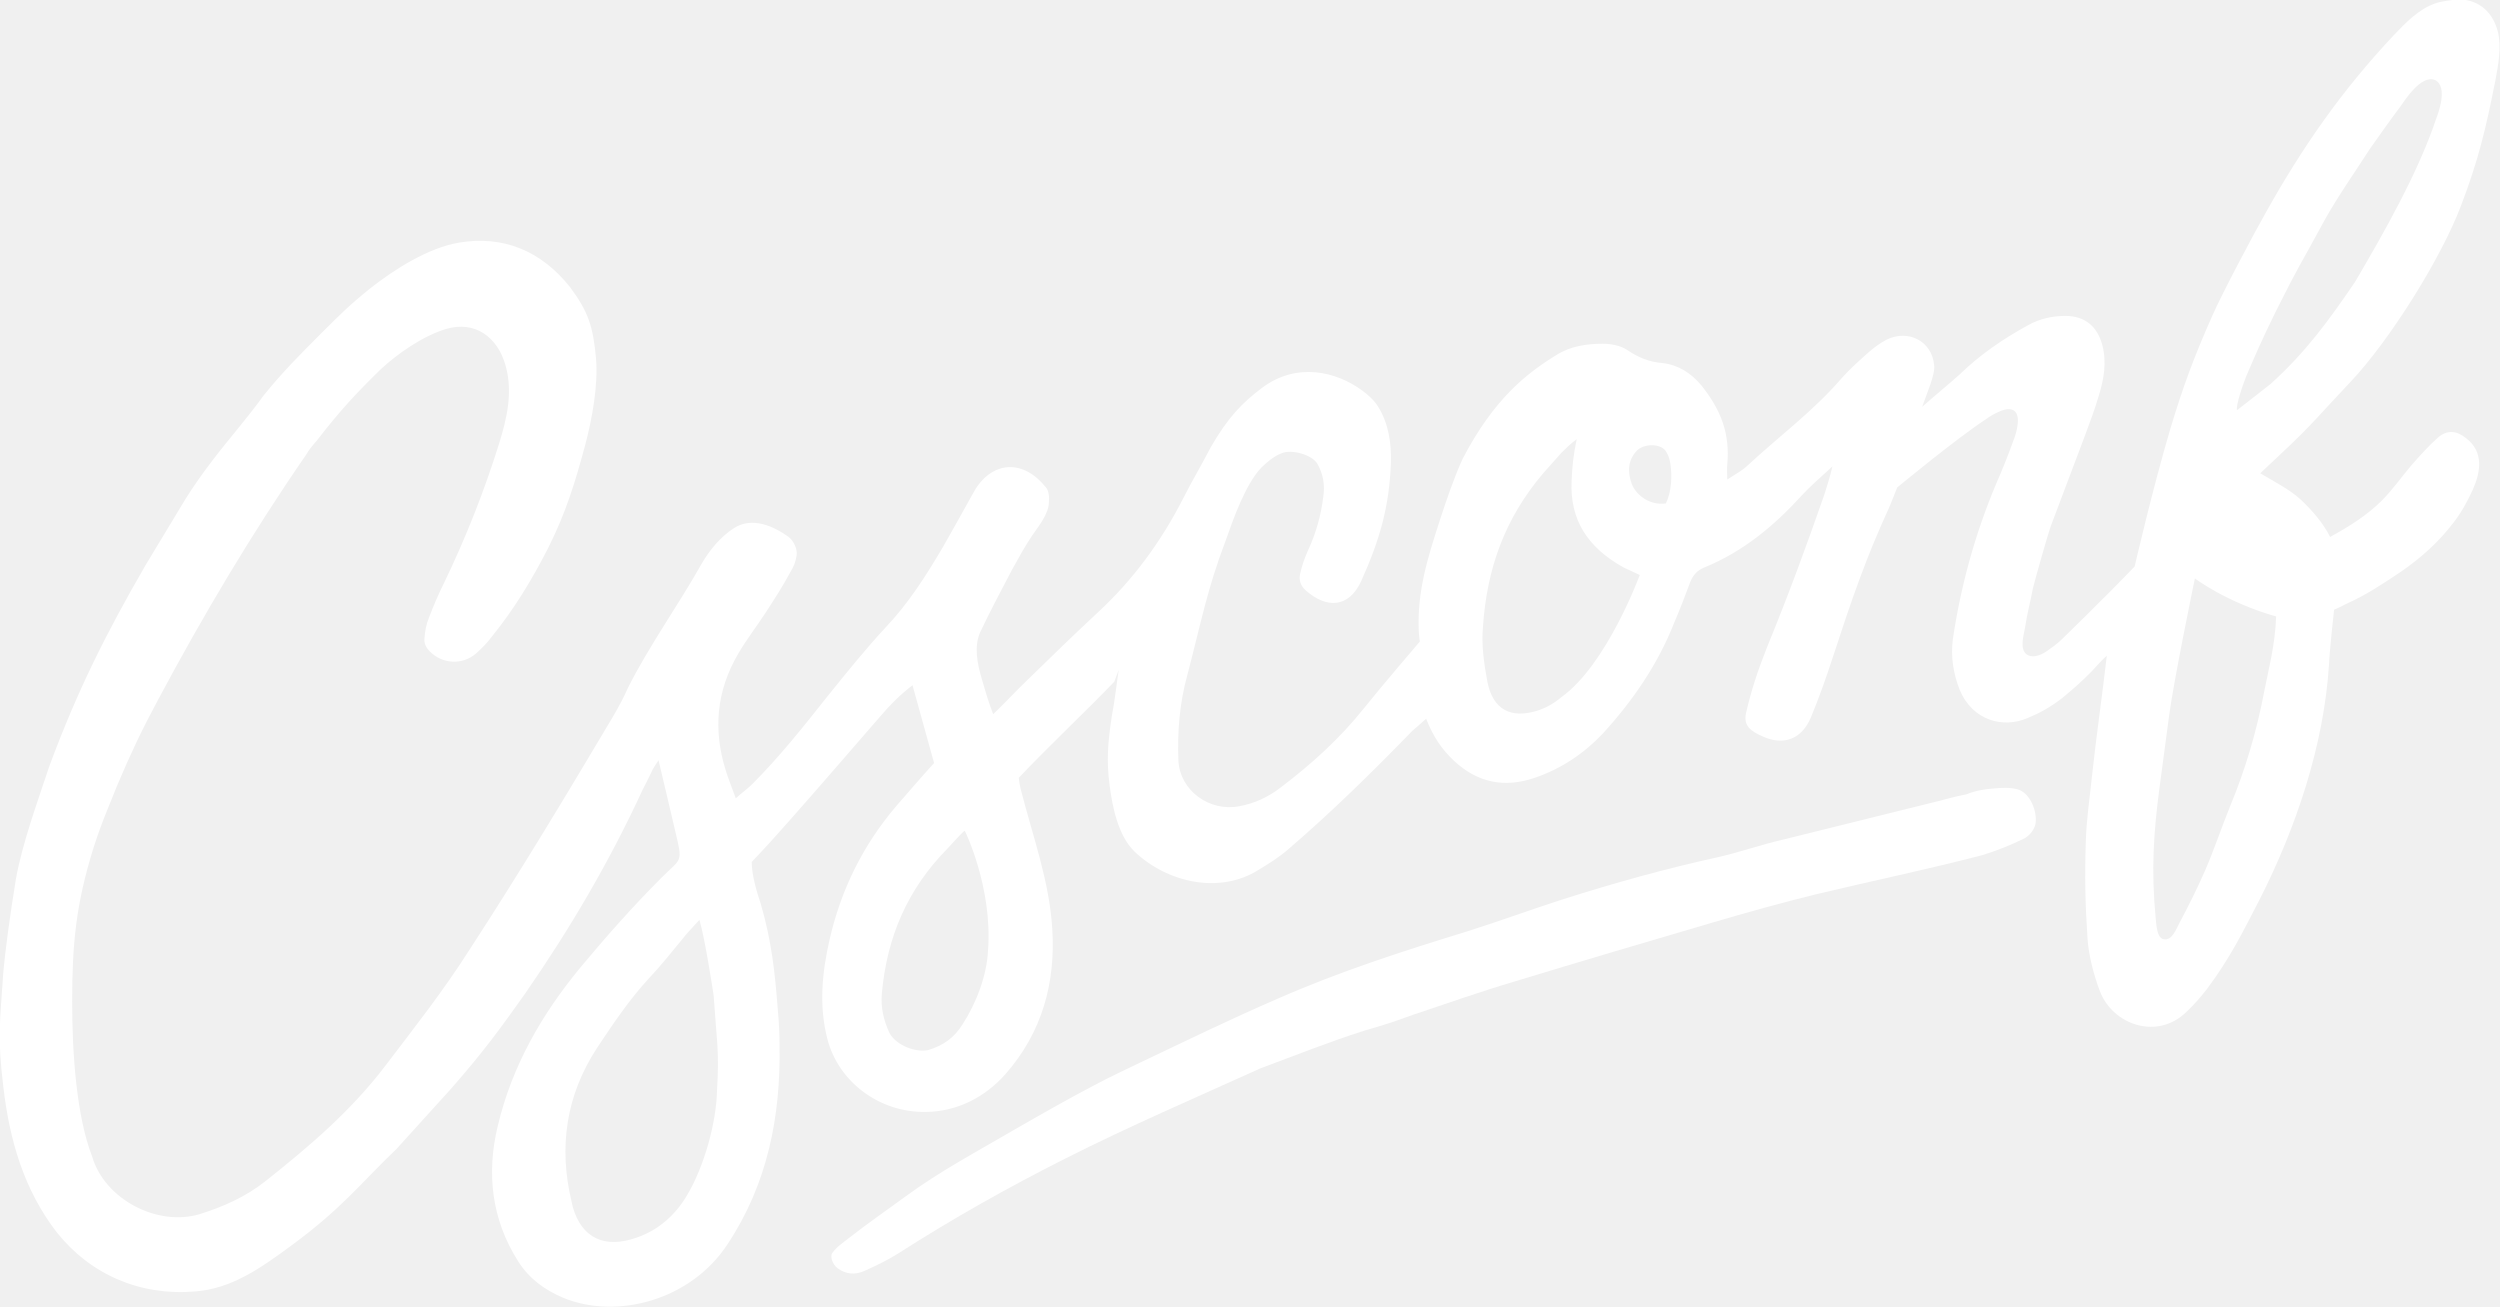
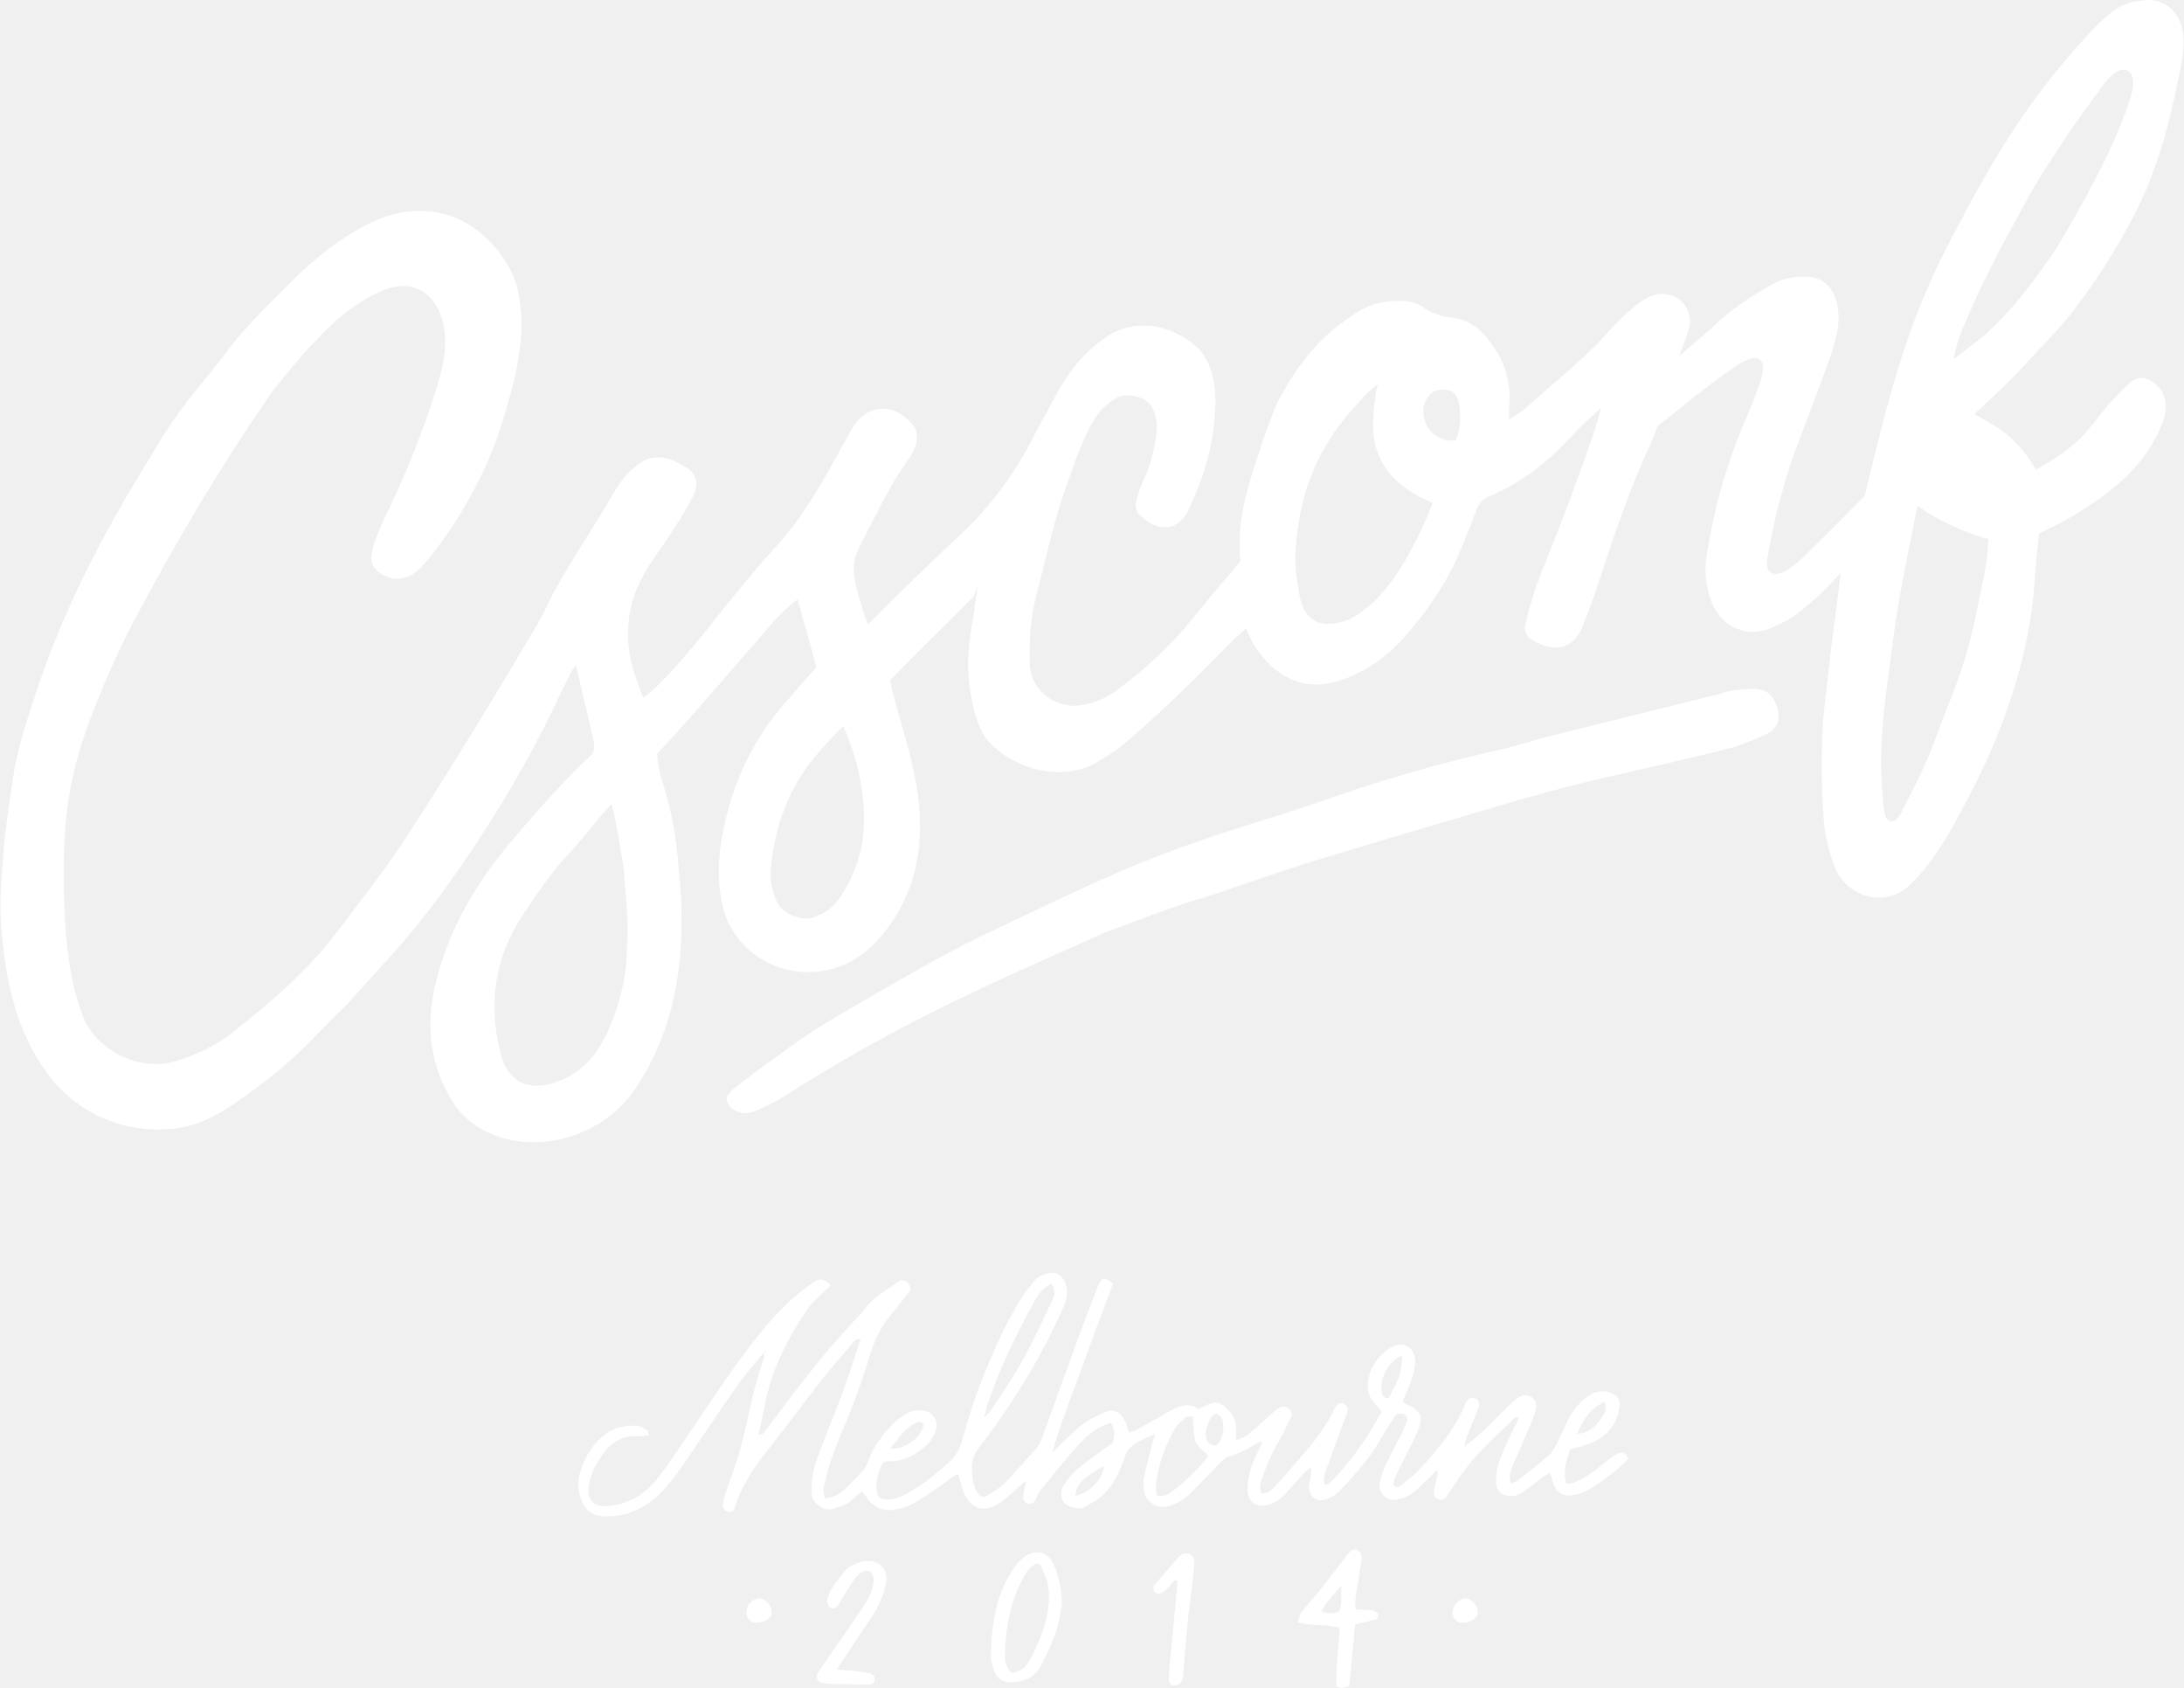
- <svg xmlns="http://www.w3.org/2000/svg" viewBox="-220 965 440 230" enable-background="new -220 965 440 230">
-   <path fill="#fff" d="M-23.9 1085c-5.2 5.4-11.6 11.4-16.8 16.9.1.8.2 1.5.4 2.2 2.1 8.2 5 16 5.5 24.4.6 9.5-1.8 18.2-8.2 25.5-3.7 4.2-8.6 6.6-13.9 6.7-8.4.2-15.6-5.4-17.5-12.9-1.5-5.9-.9-11.7.4-17.4 2-8.8 5.9-16.7 11.8-23.6 2.2-2.5 4.3-5 6.6-7.5l-3.8-13.7c-2.2 1.7-4 3.5-5.6 5.4-5.4 6.2-10.8 12.5-16.3 18.7-2.1 2.4-4.2 4.7-6.4 7 0 2.3.9 5.3 1.6 7.4 1.9 6.5 2.5 12.1 3 18.7.2 2.1.3 4.2.3 6.3.2 12.4-2.1 24.2-9.1 34.8-6.5 10-19.6 13.4-29 9.5-3.3-1.4-6-3.4-7.9-6.4-4.7-7.4-5.6-15.5-3.6-23.8 2.5-10.6 7.8-19.8 14.7-28.1 4.5-5.4 9.2-10.7 14.2-15.7 3.5-3.5 3.7-2.4 2.3-8.3-.9-3.8-2-8.6-2.9-12.3-.7 1.1-1 1.5-1.2 2-.5 1.1-1.1 2.2-1.6 3.2-5.8 12.6-12.8 24.5-20.7 35.9-4.6 6.5-7.4 10.3-13 16.7l-9.6 10.6c-6.3 6-9.4 10.3-18.5 17-5.7 4.2-10.6 7.6-17 8.1-9.7.8-18.4-3-24.3-10.4-5.8-7.5-8.3-16.2-9.4-25.5-1.1-9-.6-11.5 0-20.5.3-3.3 1.1-9.5 2.2-16.2 1.1-6.2 3.9-13.9 5.9-19.9 4.9-13.2 9.9-23.2 16.9-35.3l7-11.6c1.5-2.4 3.2-4.8 4.9-7 2.9-3.8 6.1-7.4 8.9-11.3 3.3-4.1 6.6-7.4 10.1-10.9 3.3-3.3 5-5 8.6-7.9 4.3-3.4 10.3-7.2 15.7-8.1 7.7-1.3 14.4 1.4 19.5 7.8 3.3 4.4 4.1 7.1 4.6 12.6.4 4.7-.7 10.7-1.9 15.2-1.8 6.7-3.4 11.9-6.5 18.1-2.8 5.5-6 10.8-9.9 15.6-.8 1.1-1.8 2.1-2.8 3-2.4 2.1-6 1.9-8.2-.4-.5-.5-1-1.3-.9-2.2.1-1.3.3-2.5.8-3.7.8-2.1 1.7-4.2 2.7-6.2 3.8-7.9 7-16 9.6-24.3 1.4-4.5 2.5-9.1 1.2-13.8-1.4-5.1-5.4-8-10.5-6.5-4 1.2-8.5 4.3-11.5 7.1-4.2 4.1-7.2 7.3-11.2 12.5-.7.8-1.4 1.6-1.9 2.5-9.6 13.9-18.2 28.4-26.1 43.2-2.8 5.2-4.8 9.4-7.2 15.1-.8 2.1-2.7 6.3-4.2 11.1-3 9.7-3.7 16.6-3.7 26.9 0 9.4.8 20.2 3.5 27.2 2.2 7.6 11.5 12.4 18.9 10.2 4.2-1.3 8.2-3.1 11.6-5.8 7.7-6.1 15.1-12.4 21.1-20.3 5.1-6.7 10.3-13.3 14.8-20.4 8.8-13.5 17.1-27.3 25.3-41.1 1-1.7 1.9-3.4 2.7-5.2 3.8-7.5 8.8-14.4 12.9-21.7 1.4-2.4 3.3-4.7 5.6-6.2 3.3-2.2 7.2-.3 9.7 1.5.9.7 1.6 2.2 1.4 3.3-.2 1.2-.5 1.9-1.1 2.9-1.3 2.4-2.7 4.6-4.2 6.9-1.6 2.5-3.5 4.9-5 7.5-3.8 6.5-4.4 13.3-2.2 20.4.5 1.6 1.1 3.1 1.8 5 1.1-1 2.1-1.7 2.9-2.5 4.8-4.8 9-10.1 13.2-15.4 3.3-4.1 6.6-8.2 10.2-12.1 4.1-4.3 7.2-9.2 10.2-14.3 1.7-3 3.4-6 5.1-9.1.3-.5.6-1.1.9-1.5 3-4.3 8.1-4.8 12.1.2.5.6.6 1.7.5 2.6 0 2-1.8 4.2-2.9 5.8-1.4 2.1-2.1 3.4-3.6 6.1-2.3 4.4-3.8 7.2-5.6 11-1.1 2.5-.5 5.5.3 8.2.5 1.7 1.1 3.9 2 6.2 2.2-2.1 4.2-4.3 5.9-5.9 4.1-4 8.2-8 12.4-11.9 6.3-5.8 11.2-12.5 15.1-20.1 1.6-3.2 3.2-5.8 4.9-9.1 3-5.2 5.5-7.8 9.1-10.5 6.1-4.5 13-2.8 17.5.5 1.1.8 2.1 1.7 2.8 2.8 1.9 3 2.4 6.5 2.3 10-.3 7.8-2 13.6-5.2 20.7-2.2 4.9-6.2 4.9-9.8 1.7-.9-.8-1.2-1.8-1-2.8.3-1.4.8-2.9 1.4-4.2 1.4-3 2.3-6.2 2.7-9.5.3-2 0-3.9-1-5.7-.9-1.7-4.7-2.7-6.4-1.9-1.3.5-2.6 1.6-3.5 2.5-2.8 2.9-5 9.2-6.3 12.9-3.2 8.4-4.2 13.9-6.7 23.5-1.4 5-1.8 10.1-1.6 15.2.3 5.3 5.5 9 10.7 8 2.7-.5 5.1-1.6 7.3-3.3 5.4-4.1 10.4-8.6 14.7-14 2.7-3.4 9.8-11.7 9.8-11.7s-.1-.4-.2-1.8c-.3-7.1 1.6-13 3.7-19.5 1.1-3.4 2.5-7.5 4-10.8 5.5-10.6 11.3-15.1 16.5-18.3 2.5-1.6 5.4-2 8.2-2 1.4 0 3.1.3 4.3 1.1 1.9 1.3 3.8 2.1 6.2 2.3 2.7.3 5 1.7 6.9 4 3.4 4.3 5 8.4 4.5 13.9-.1.7 0 1.4 0 2.6 1.5-1 2.7-1.6 3.6-2.5 5.5-5.1 11.6-9.6 16.5-15.3 1.5-1.7 3.2-3.2 4.9-4.7.9-.8 1.9-1.5 3-2.1 3.8-1.9 8 .2 8.4 4.4.3 1.6-1.4 5.3-2.1 7.4 1.8-1.6 5.4-4.6 6.6-5.7 3.6-3.5 7.7-6.3 12.1-8.7 2-1.1 4.2-1.6 6.5-1.6 3.4 0 5.6 1.8 6.5 5.1.8 3 .3 6-.6 8.9-.7 2.4-1.6 4.8-2.5 7.2l-6 15.9c-.4 1.1-2.6 8.8-3.1 10.8-.6 3.2-.9 3.8-1.4 7-.3 1.6-.9 3.6.2 4.6 1 .8 2.4.3 3.5-.4 1-.7 2-1.4 2.8-2.2 2.9-2.8 5.8-5.7 8.7-8.6 1.6-1.6 4.1-4.2 4.1-4.2s3.1-13.5 6.3-24.3c2.2-7.3 4.1-12.5 7.4-19.9 1.6-3.7 7.5-14.8 9.5-18.3 6.4-11.4 13.2-21.2 22.4-31 2.1-2.2 4.4-4.6 7.3-5.6 1.1-.4 2.9-.6 4.1-.7 3.8 0 6.1 2.5 6.9 5.6.7 2.7.1 5.9-.4 8.6-1.7 8.6-3 14.1-6.1 22.2-3.5 9.2-12.5 23.6-19.4 30.9-5.6 5.9-6.6 7.4-12.5 12.9-1.1 1-2.2 2.1-3.4 3.2 2.7 1.6 5.1 2.8 7.1 4.6 1.9 1.8 3.9 4 5.2 6.6 3.3-1.8 6.5-3.8 9.1-6.4 1.9-1.9 3.5-4.2 5.2-6.2 1.5-1.7 3-3.4 4.7-4.9 1.6-1.4 3.3-1.2 4.9.1 3.2 2.4 2.6 6 1.2 9.1-.9 2-2 4-3.4 5.8-2.6 3.4-5.6 6.1-9.2 8.6-3.3 2.2-6.1 4.1-9.7 5.7-1.3.7-2.1 1-2.1 1s-.8 7.2-.9 9.7c-.9 14.2-5.8 28.7-12.2 41.3-3.1 6-5.2 10.3-9.3 15.8-1.1 1.4-2.3 2.8-3.6 4-5.1 5-12.9 2.3-15.2-3.6-1.1-2.9-2-6.3-2.2-9.4-.4-5.8-.5-11-.3-16.9.1-3.9.7-7.8 1.1-11.7.7-6.6 1.8-14.1 2.6-21.1-.9.8-1.6 1.6-2.7 2.8-1.9 1.9-2.8 2.7-5.2 4.7-2.1 1.6-3.9 2.6-6.1 3.5-4.2 1.8-9.6.5-11.9-5-1.1-2.8-1.6-5.8-1.2-8.9 1.4-9.4 3.9-18.5 7.6-27.3 1.1-2.5 2.1-5 3-7.5.4-1 .7-2 .8-3 .3-2.3-.8-3.2-2.9-2.4-1 .4-1.9.9-2.7 1.5-5.2 3.4-15.6 12-15.6 12s-1 2.6-1.4 3.5c-4.1 8.9-6.7 16.5-9.8 26-1.2 3.7-2.5 7.4-4 11-1.6 3.8-4.8 5-8.5 3.3-2-.9-3.4-1.8-2.9-4.1.9-3.9 2-7.3 3.7-11.6 3.9-9.5 7-18 10.1-26.9.3-.9 1.1-3.5 1.4-4.9-1.9 1.7-4.1 3.7-5.3 5-4.9 5.4-10.4 10-17.3 12.8-1.2.5-1.9 1.3-2.4 2.5-.9 2.4-1.8 4.8-2.8 7.1-2.9 7.4-7.3 13.8-12.6 19.6-3.3 3.5-7.3 6.2-12 7.8-5.3 1.8-10 .9-14.2-3-2.1-2-3.6-4.1-4.9-7.4-.9.8-1.8 1.6-2.4 2.1-7 7.2-14.2 14.3-21.9 20.9-1.6 1.4-3.4 2.5-5.2 3.6-6.8 4.3-16 2.3-21.8-3.2-2.9-2.8-3.9-7.8-4.4-11.6-.6-4.5-.3-7.8.4-12.4.5-2.5.8-5.5 1.2-8l-.8 2.1zm-73 41.9c-1.4 1.5-2.5 2.7-3.1 3.5-1.9 2.3-3.8 4.7-5.8 6.8-3.5 3.8-6.3 8-9.1 12.2-5.5 8.4-6.8 17.5-4.5 27.1l.2.9c1.6 5.6 5.7 7.4 11.3 5.4 3.8-1.3 6.8-4 8.8-7.4 3-5 5.2-12.8 5.3-18.6.4-6.8 0-7.8-.6-16.6-.2-1.3-1.5-9.9-2.5-13.3zm162.7-62c-6.5-3.6-9.5-8.5-9.2-15.2.1-2.5.3-4.6.9-7.4-1.1.8-2 1.7-2.7 2.4l-3.2 3.6c-6.8 8-9.9 16.8-10.6 27-.3 3.2.2 6.6.8 9.8 1 4.8 4.1 6.4 8.7 5 1.6-.5 3-1.3 4.3-2.4 8-5.7 13.8-21.5 13.8-21.5l-2.8-1.3zm95.9 26.5l-1.6 12c-1.1 8.3-1.5 14.8-.7 23.2.1.6.1 3.5 1.4 3.7 1.5.3 2.2-1.8 2.7-2.7 1.7-3.2 3.2-6.2 4.6-9.4 1.6-3.7 2.9-7.6 4.4-11.3 2.7-6.5 4.7-13.3 6-20.2.8-4.1 1.9-8 2.1-13.2-8.8-2.5-14.3-6.7-14.3-6.7s-3.8 18.3-4.6 24.6zm-211.9 19.8c-.4.2-2.7 2.8-3 3.1-7.1 7.2-10.7 15.6-11.6 25.6-.2 2.4.3 4.6 1.3 6.8 1.2 2.4 4.9 3.6 6.9 3.1 2.6-.8 4.5-2.1 6-4.5 2.4-3.7 4.3-8.6 4.5-13.1.8-11.1-4.1-21-4.1-21zm223.9-74s5.8-4.5 5.9-4.6c6.2-5.6 10.2-11.1 14.9-18 5.1-8.7 11.1-19.2 14.3-28.8.3-.8 2.1-5.5-.2-6.7-2.5-1.1-5.5 3.8-6.1 4.6-1 1.3-4.5 6.2-5.4 7.5-2.5 3.9-5.8 8.6-8 12.6-4.6 8.5-4.3 7.5-8.6 16.1-2.6 5.3-3.6 7.7-5.2 11.4-1.9 5-1.6 5.9-1.6 5.9zm-100.5 16.4c1-2.1 1.1-4.7.8-6.9-.1-.7-.3-1.5-.7-2.1-.8-1.6-3.9-1.6-5.2-.3-1.6 1.7-1.7 3.7-.9 5.9.8 2 3.2 3.8 6 3.4z" />
-   <path fill="#fff" d="M130.6 1103.8c1.9-.2 3.2-.2 4.4.1 2.1.5 3.4 3.4 3.3 5.6 0 1.3-1.1 2.7-2.3 3.2-2.3 1.1-4.5 2-7.1 2.8-10 2.6-19.3 4.5-29.3 6.9-6.1 1.5-12.2 3.2-18.3 5-11.6 3.4-23.1 6.8-34.6 10.3-6.1 1.8-12 3.9-18 5.9-1.8.6-3 1.2-8.6 2.8-6.3 2-11.7 4.2-18.2 6.6-11.5 5.2-23.1 10.2-34.4 15.9-10.1 5.1-19.9 10.6-29.4 16.7-1.9 1.2-4 2.2-6 3.1-1.6.7-3.2.6-4.7-.5-.8-.6-1.4-2-.9-2.7.8-1.1 1.9-1.8 2.9-2.6 3.2-2.5 6.5-4.8 9.8-7.2 6.1-4.5 12.7-8 19.2-11.8 4.7-2.7 9.4-5.4 14.2-7.9 2.6-1.4 5.4-2.7 8.1-4 8-3.8 16-7.7 24.1-11.2 10.9-4.8 22.1-8.4 33.5-11.9 5.7-1.8 11.1-3.8 16.7-5.6 9.1-2.9 18.1-5.4 27.2-7.4 4-.9 7.6-2.2 11.5-3.1l25.8-6.4c2.2-.5 4.4-1.2 6.6-1.6 1.7-.7 3.3-.9 4.5-1z" />
+ <svg xmlns="http://www.w3.org/2000/svg" viewBox="41.005 1002.743 1397.55 1080" enable-background="new 41.005 1002.743 1397.55 1080">
+   <path fill="#fff" d="M664.101 1384.238c-16.511 17.153-36.832 36.212-53.344 53.683.317 2.541.635 4.765 1.27 6.988 6.668 26.047 15.876 50.823 17.464 77.506 1.905 30.177-5.715 57.812-26.037 81-11.748 13.341-27.307 20.965-44.136 21.282-26.672.635-49.534-17.153-55.567-40.977-4.763-18.742-2.858-37.164 1.27-55.27 6.35-27.953 18.733-53.047 37.468-74.965 6.985-7.941 13.654-15.882 20.956-23.823l-12.066-43.518c-6.986 5.4-12.701 11.118-17.781 17.153-17.146 19.694-34.292 39.705-51.756 59.4-6.668 7.624-13.336 14.929-20.321 22.236 0 7.306 2.858 16.835 5.08 23.506 6.033 20.647 7.938 38.435 9.526 59.4.635 6.671.952 13.341.952 20.012.635 39.388-6.668 76.87-28.894 110.541-20.639 31.764-62.234 42.565-92.081 30.176-10.478-4.447-19.051-10.8-25.084-20.329-14.923-23.506-17.781-49.235-11.431-75.6 7.938-33.67 24.766-62.894 46.675-89.259 14.288-17.153 29.212-33.988 45.088-49.87 11.113-11.118 11.748-7.624 7.303-26.365-2.858-12.071-6.35-27.317-9.208-39.071-2.223 3.494-3.176 4.765-3.81 6.353-1.588 3.494-3.493 6.988-5.08 10.164-18.416 40.024-40.643 77.823-65.727 114.036-14.606 20.647-23.497 32.718-41.278 53.047l-30.482 33.67c-20.004 19.059-29.847 32.718-58.741 54-18.099 13.341-33.658 24.141-53.979 25.729-30.799 2.541-58.424-9.53-77.158-33.035-18.416-23.823-26.354-51.459-29.847-81-3.493-28.588-1.905-36.529 0-65.118.953-10.482 3.493-30.176 6.985-51.459 3.493-19.694 12.383-44.153 18.733-63.211 15.559-41.929 31.435-73.694 53.661-112.13l22.226-36.847c4.762-7.624 10.161-15.247 15.559-22.236 9.208-12.071 19.369-23.506 28.259-35.894 10.478-13.024 20.956-23.506 32.07-34.624 10.478-10.482 15.876-15.882 27.307-25.094 13.654-10.8 32.704-22.87 49.851-25.729 24.449-4.13 45.723 4.447 61.917 24.776 10.478 13.976 13.018 22.553 14.606 40.024 1.27 14.929-2.223 33.988-6.033 48.282-5.716 21.282-10.796 37.8-20.639 57.494-8.89 17.471-19.051 34.306-31.435 49.553-2.54 3.494-5.716 6.671-8.89 9.529-7.621 6.67-19.051 6.035-26.037-1.271-1.588-1.588-3.175-4.13-2.857-6.988.317-4.13.952-7.941 2.54-11.753 2.54-6.671 5.398-13.341 8.573-19.694 12.066-25.094 22.226-50.823 30.482-77.189 4.445-14.294 7.938-28.906 3.81-43.835-4.445-16.2-17.146-25.412-33.34-20.647-12.701 3.812-26.989 13.659-36.515 22.553-13.336 13.024-22.861 23.189-35.563 39.706-2.223 2.541-4.445 5.083-6.033 7.941-30.482 44.153-57.789 90.211-82.873 137.223-8.89 16.518-15.241 29.859-22.861 47.965-2.54 6.671-8.573 20.012-13.336 35.259-9.526 30.812-11.748 52.729-11.748 85.447 0 29.859 2.54 64.164 11.113 86.4 6.985 24.141 36.515 39.388 60.012 32.4 13.336-4.13 26.037-9.847 36.832-18.423 24.449-19.376 47.946-39.388 66.997-64.482 16.194-21.282 32.704-42.247 46.993-64.8 27.942-42.882 54.296-86.717 80.333-130.552 3.175-5.4 6.033-10.8 8.573-16.518 12.066-23.823 27.942-45.742 40.96-68.929 4.445-7.624 10.478-14.929 17.781-19.694 10.478-6.988 22.861-.953 30.799 4.765 2.858 2.223 5.08 6.988 4.445 10.482-.635 3.812-1.588 6.035-3.493 9.212-4.128 7.624-8.573 14.612-13.336 21.918-5.08 7.941-11.113 15.565-15.876 23.823-12.066 20.647-13.971 42.247-6.985 64.8 1.588 5.083 3.493 9.847 5.716 15.882 3.493-3.177 6.668-5.4 9.208-7.941 15.241-15.247 28.577-32.083 41.913-48.917 10.478-13.024 20.956-26.047 32.387-38.435 13.018-13.659 22.861-29.223 32.387-45.424 5.398-9.529 10.795-19.059 16.194-28.906.953-1.588 1.905-3.494 2.857-4.764 9.526-13.659 25.719-15.247 38.42.635 1.588 1.906 1.905 5.4 1.588 8.258 0 6.353-5.716 13.341-9.208 18.423-4.445 6.671-6.668 10.8-11.431 19.376-7.303 13.976-12.066 22.87-17.781 34.941-3.493 7.941-1.588 17.471.953 26.047 1.588 5.4 3.493 12.388 6.35 19.694 6.985-6.671 13.336-13.659 18.733-18.742 13.018-12.706 26.037-25.412 39.373-37.8 20.004-18.423 35.563-39.706 47.946-63.847 5.081-10.164 10.161-18.423 15.559-28.906 9.526-16.518 17.464-24.777 28.894-33.353 19.369-14.294 41.278-8.894 55.567 1.588 3.493 2.541 6.668 5.4 8.891 8.894 6.033 9.529 7.621 20.647 7.303 31.764-.953 24.777-6.35 43.2-16.511 65.753-6.985 15.565-19.687 15.565-31.117 5.4-2.858-2.541-3.81-5.718-3.176-8.894.953-4.447 2.54-9.212 4.445-13.341 4.445-9.529 7.303-19.694 8.573-30.177.953-6.353 0-12.388-3.176-18.105-2.857-5.4-14.923-8.577-20.321-6.035-4.128 1.588-8.255 5.083-11.113 7.941-8.891 9.212-15.876 29.223-20.004 40.977-10.161 26.683-13.336 44.153-21.274 74.647-4.445 15.882-5.716 32.083-5.08 48.282.953 16.835 17.464 28.588 33.975 25.412 8.573-1.588 16.194-5.083 23.179-10.482 17.146-13.024 33.022-27.318 46.675-44.471 8.573-10.801 31.117-37.164 31.117-37.164s-.317-1.27-.635-5.718c-.953-22.553 5.081-41.294 11.748-61.941 3.493-10.8 7.938-23.823 12.701-34.306 17.464-33.67 35.88-47.965 52.391-58.13 7.938-5.083 17.146-6.353 26.037-6.353 4.445 0 9.843.953 13.654 3.494 6.033 4.13 12.066 6.671 19.687 7.306 8.573.953 15.876 5.4 21.909 12.705 10.795 13.659 15.876 26.683 14.288 44.153-.317 2.223 0 4.447 0 8.258 4.763-3.177 8.573-5.083 11.431-7.941 17.464-16.2 36.832-30.494 52.391-48.6 4.763-5.4 10.161-10.164 15.559-14.929 2.858-2.541 6.033-4.765 9.526-6.671 12.066-6.035 25.402.635 26.672 13.976.953 5.083-4.445 16.836-6.668 23.506 5.715-5.083 17.146-14.612 20.957-18.105 11.431-11.118 24.449-20.012 38.42-27.636 6.35-3.494 13.336-5.083 20.639-5.083 10.796 0 17.781 5.717 20.639 16.2 2.54 9.529.953 19.059-1.905 28.27-2.222 7.624-5.08 15.248-7.938 22.87l-19.051 50.506c-1.27 3.494-8.256 27.953-9.843 34.306-1.905 10.164-2.857 12.071-4.445 22.235-.953 5.083-2.858 11.435.635 14.612 3.176 2.541 7.621.953 11.113-1.27 3.176-2.223 6.35-4.447 8.891-6.988 9.208-8.894 18.416-18.105 27.625-27.317 5.081-5.083 13.018-13.341 13.018-13.341s9.843-42.882 20.004-77.188c6.985-23.189 13.019-39.706 23.497-63.212 5.081-11.753 23.814-47.012 30.165-58.129 20.321-36.211 41.913-67.341 71.125-98.471 6.668-6.988 13.971-14.612 23.179-17.788 3.493-1.271 9.208-1.906 13.018-2.224 12.066 0 19.369 7.941 21.909 17.788 2.223 8.577.317 18.741-1.27 27.317-5.398 27.317-9.526 44.788-19.369 70.518-11.113 29.224-39.69 74.965-61.599 98.153-17.781 18.742-20.956 23.506-39.691 40.977-3.493 3.177-6.985 6.671-10.796 10.165 8.573 5.083 16.194 8.894 22.544 14.612 6.033 5.718 12.383 12.705 16.511 20.965 10.478-5.718 20.639-12.071 28.894-20.329 6.033-6.035 11.113-13.341 16.511-19.694 4.762-5.4 9.526-10.8 14.923-15.565 5.08-4.447 10.478-3.811 15.559.317 10.161 7.624 8.255 19.059 3.81 28.906-2.858 6.353-6.35 12.706-10.796 18.423-8.255 10.801-17.781 19.376-29.212 27.317-10.478 6.988-19.369 13.024-30.799 18.105-4.128 2.223-6.668 3.177-6.668 3.177s-2.54 22.87-2.858 30.812c-2.857 45.105-18.416 91.164-38.737 131.188-9.843 19.059-16.511 32.718-29.53 50.189-3.493 4.447-7.303 8.894-11.431 12.705-16.194 15.882-40.96 7.306-48.263-11.435-3.493-9.212-6.35-20.012-6.985-29.859-1.27-18.423-1.588-34.941-.953-53.682.317-12.388 2.223-24.777 3.493-37.164 2.222-20.965 5.715-44.788 8.255-67.024-2.858 2.541-5.081 5.083-8.573 8.894-6.033 6.035-8.891 8.577-16.511 14.929-6.668 5.083-12.383 8.258-19.369 11.118-13.336 5.718-30.482 1.588-37.785-15.882-3.493-8.894-5.081-18.423-3.81-28.27 4.445-29.859 12.383-58.765 24.132-86.718 3.493-7.941 6.668-15.882 9.526-23.823 1.27-3.177 2.223-6.353 2.54-9.529.953-7.306-2.54-10.164-9.208-7.624-3.176 1.271-6.033 2.859-8.573 4.765-16.511 10.8-49.534 38.118-49.534 38.118s-3.176 8.259-4.445 11.118c-13.019 28.27-21.274 52.412-31.117 82.589-3.81 11.753-7.938 23.506-12.701 34.941-5.081 12.071-15.241 15.882-26.989 10.482-6.35-2.859-10.796-5.718-9.208-13.024 2.857-12.388 6.35-23.188 11.749-36.847 12.383-30.176 22.226-57.176 32.07-85.447.952-2.859 3.493-11.118 4.445-15.565-6.033 5.4-13.018 11.753-16.828 15.882-15.559 17.153-33.022 31.764-54.931 40.659-3.81 1.588-6.033 4.13-7.621 7.941-2.858 7.624-5.715 15.247-8.891 22.553-9.208 23.506-23.179 43.835-40.008 62.259-10.478 11.118-23.179 19.694-38.103 24.776-16.828 5.718-31.752 2.859-45.088-9.529-6.668-6.353-11.431-13.024-15.559-23.506-2.857 2.541-5.716 5.083-7.621 6.67-22.226 22.87-45.088 45.423-69.538 66.388-5.081 4.447-10.795 7.941-16.511 11.435-21.592 13.659-50.803 7.306-69.22-10.165-9.208-8.894-12.383-24.776-13.971-36.847-1.905-14.294-.953-24.777 1.27-39.388 1.588-7.941 2.54-17.471 3.81-25.412l-2.537 6.676zm-231.791 133.095c-4.445 4.764-7.938 8.577-9.843 11.118-6.033 7.306-12.066 14.929-18.416 21.6-11.113 12.071-20.004 25.412-28.894 38.753-17.464 26.683-21.592 55.589-14.288 86.083l.635 2.859c5.08 17.788 18.099 23.506 35.88 17.153 12.066-4.13 21.592-12.706 27.942-23.506 9.526-15.882 16.511-40.659 16.828-59.083 1.27-21.6 0-24.776-1.905-52.729-.636-4.131-4.764-31.449-7.939-42.248zm516.608-196.942c-20.639-11.435-30.165-27-29.212-48.282.317-7.941.953-14.612 2.858-23.506-3.493 2.541-6.35 5.4-8.573 7.624l-10.161 11.435c-21.592 25.412-31.435 53.365-33.658 85.764-.953 10.165.635 20.965 2.54 31.13 3.175 15.248 13.018 20.329 27.625 15.882 5.081-1.588 9.526-4.13 13.654-7.624 25.402-18.106 43.818-68.294 43.818-68.294l-8.891-4.129zm304.503 84.177l-5.08 38.118c-3.493 26.365-4.763 47.012-2.223 73.694.317 1.906.317 11.118 4.445 11.753 4.763.953 6.985-5.718 8.573-8.577 5.398-10.164 10.161-19.694 14.606-29.859 5.081-11.753 9.208-24.141 13.971-35.894 8.573-20.647 14.923-42.247 19.051-64.164 2.54-13.024 6.033-25.412 6.668-41.929-27.942-7.941-45.406-21.282-45.406-21.282s-12.064 58.128-14.605 78.14zm-672.829 62.894c-1.27.635-8.573 8.894-9.526 9.847-22.544 22.87-33.975 49.553-36.832 81.318-.635 7.624.953 14.612 4.128 21.6 3.81 7.624 15.559 11.435 21.909 9.847 8.255-2.541 14.288-6.671 19.051-14.294 7.621-11.753 13.654-27.317 14.288-41.612 2.541-35.259-13.018-66.706-13.018-66.706zm710.932-235.058s18.416-14.294 18.734-14.612c19.687-17.788 32.387-35.259 47.311-57.176 16.194-27.636 35.245-60.988 45.406-91.482.953-2.541 6.668-17.471-.635-21.282-7.938-3.494-17.464 12.071-19.369 14.612-3.176 4.13-14.288 19.694-17.146 23.823-7.938 12.388-18.416 27.317-25.402 40.024-14.606 27-13.654 23.823-27.307 51.141-8.255 16.835-11.431 24.459-16.511 36.211-6.033 15.881-5.081 18.741-5.081 18.741zm-319.11 52.093c3.175-6.671 3.493-14.929 2.54-21.918-.317-2.223-.952-4.764-2.222-6.67-2.54-5.083-12.383-5.083-16.511-.953-5.081 5.4-5.398 11.753-2.857 18.742 2.539 6.352 10.16 12.07 19.05 10.799z" />
+   <path fill="#fff" d="M1154.672 1443.956c6.033-.635 10.161-.635 13.971.317 6.668 1.588 10.796 10.8 10.478 17.788 0 4.13-3.493 8.577-7.303 10.164-7.303 3.494-14.288 6.353-22.544 8.894-31.752 8.258-61.282 14.294-93.034 21.918-19.369 4.764-38.737 10.164-58.107 15.882-36.832 10.8-73.348 21.6-109.863 32.718-19.369 5.718-38.103 12.388-57.154 18.741-5.716 1.906-9.526 3.812-27.307 8.894-20.004 6.353-37.15 13.341-57.789 20.965-36.515 16.518-73.348 32.4-109.227 50.506-32.07 16.2-63.187 33.671-93.352 53.047-6.033 3.812-12.701 6.988-19.051 9.847-5.081 2.223-10.161 1.906-14.923-1.588-2.54-1.906-4.445-6.353-2.858-8.577 2.54-3.494 6.033-5.718 9.208-8.258 10.161-7.941 20.639-15.247 31.117-22.87 19.369-14.294 40.325-25.412 60.964-37.482 14.923-8.577 29.847-17.153 45.088-25.094 8.255-4.447 17.146-8.576 25.719-12.705 25.402-12.071 50.803-24.459 76.523-35.577 34.61-15.248 70.172-26.683 106.37-37.8 18.099-5.718 35.245-12.071 53.026-17.788 28.894-9.212 57.472-17.153 86.366-23.506 12.701-2.859 24.132-6.988 36.515-9.847l81.921-20.329c6.985-1.588 13.971-3.811 20.956-5.083 5.4-2.224 10.479-2.859 14.29-3.177z" />
+   <g fill="#fff">
+     <path d="M529.729 1868.036c-5.733 7.168-11.861 14.054-17.122 21.556-12.731 18.148-25 36.623-37.594 54.869-2.705 3.924-5.872 7.541-9.031 11.118-5.488 6.212-11.971 10.993-19.767 14.139-5.509 2.23-11.048 3.178-16.924 3.25-9.587.124-15-4.114-17.609-15.015-.918-3.838-.851-8.351.226-12.138 2.538-8.933 6.848-17.01 13.924-23.446 6.519-5.931 14.228-7.887 22.668-7.364 2.21.13 4.415 1.517 6.446 2.642.632.353.69 1.74 1.249 3.322-2.221.288-4.121.89-5.949.72-10.244-.942-17.979 3.492-23.552 11.542-3.261 4.709-6.397 9.915-7.895 15.362-4.372 15.879 3.414 19.542 15.539 17.193 11.499-2.23 20.825-8.521 27.904-17.71 6.026-7.822 11.479-16.088 17.066-24.243 16.384-23.909 31.83-48.474 50.354-70.879 9.192-11.118 19.345-21.104 31.258-29.266 4.835-3.316 6.26-3.237 11.755 1.38-2.221 2.093-4.465 4.068-6.554 6.2-2.848 2.904-6.008 5.631-8.289 8.946-13.261 19.28-23.628 39.867-27.727 63.208-.994 5.663-2.497 11.229-3.851 17.219 3.509.078 4.452-2.342 5.715-4.042 17.69-23.825 35.611-47.453 55.948-69.133 2.335-2.492 4.852-4.866 6.834-7.612 5.577-7.73 14.067-11.753 21.413-17.206 1.911-1.419 4.795-.601 6.287 1.485 1.289 1.812 1.544 3.734.023 5.637-4.462 5.585-8.956 11.137-13.338 16.781-5.298 6.828-8.853 14.565-11.339 22.785-4.247 14.041-9.088 27.86-14.65 41.437-3.357 8.188-6.926 16.304-9.853 24.649-2.251 6.409-3.797 13.093-5.323 19.731-.407 1.773.404 3.832.725 6.285 5.831-.563 10.109-2.865 13.759-6.638 3.316-3.427 6.857-6.651 10.039-10.196 1.541-1.714 2.886-3.82 3.636-5.99 3.429-9.928 9.672-17.998 16.818-25.362 2.778-2.858 6.413-5.088 10.016-6.88 2.299-1.144 5.289-1.458 7.912-1.282 6.746.451 11.107 6.795 8.877 13.158-1.093 3.113-2.937 6.317-5.31 8.567-6.552 6.206-14.082 10.784-23.565 10.882-1.017.013-2.037.066-3.05.163-.319.026-.619.255-1.81.772-3.029 5.069-4.395 11.242-4.057 17.821.186 3.616 2.339 5.52 5.943 5.696 4.589.236 8.699-1.269 12.676-3.395 10.317-5.507 19.267-12.838 27.898-20.633 4.18-3.767 6.646-8.345 8.18-13.76 4.083-14.433 8.451-28.762 14.229-42.666 6.807-16.382 13.809-32.64 23.265-47.702 2.531-4.028 5.599-7.724 8.511-11.504 2.193-2.851 5.431-4.101 8.737-4.997 4.872-1.315 9.716 1.334 11.339 6.252 1.527 4.61 1.543 8.92-.581 13.786-14.416 33.046-33.169 63.443-55.051 91.969-2.868 3.734-4.324 7.443-4.184 12.145.175 5.866.472 11.622 3.859 16.651 1.233 1.831 3.376 2.851 5.359 1.641 4.04-2.459 8.33-4.833 11.622-8.135 6.978-7.004 13.344-14.616 20.043-21.902 2.389-2.603 3.522-5.696 4.685-8.953 8.615-24.074 17.355-48.107 26.156-72.115 2.932-7.992 6.093-15.905 9.263-23.812 2.075-5.179 3.697-5.369 9.356-.935-6.593 17.638-13.439 35.394-19.862 53.306-6.297 17.559-13.27 34.903-19.115 54.837 2.63-2.61 3.729-3.767 4.895-4.853 4.995-4.637 9.713-9.647 15.114-13.747 3.996-3.041 8.809-5.062 13.41-7.22 6.125-2.871 10.581-.026 13.189 5.703.963 2.113 1.587 4.375 2.533 7.044 3.821-.425 6.499-2.669 9.435-4.094 3.059-1.484 5.922-3.362 8.891-5.036 3.841-2.164 7.554-4.649 11.591-6.356 4.782-2.027 9.849-3.159 14.715.765 1.284-.719 2.419-1.386 3.582-2.001 6.606-3.493 10.29-2.923 15.356 2.321 2.69 2.786 4.504 6.062 4.861 9.915.274 2.943.055 5.938.055 9.254 5.034-.464 7.867-3.656 10.934-6.089 4.266-3.381 8.093-7.318 12.182-10.928 1.513-1.341 3.118-2.674 4.903-3.578 1.906-.968 4.033-.745 5.775.667 1.769 1.425 2.455 3.401 1.445 5.468-2.991 6.115-5.868 12.315-9.31 18.168-4.007 6.827-6.73 14.145-9.466 21.49-1.079 2.897-1.739 5.893-.042 9.051 4.717.34 7.344-3.009 10.025-5.984 5.933-6.599 11.722-13.321 17.523-20.031 7.603-8.789 14.333-18.181 19.452-28.671.147-.301.359-.576.546-.857 1.33-2.034 3.379-2.688 5.253-1.609 2.03 1.171 2.745 2.989 2.066 5.193-.602 1.942-1.487 3.799-2.187 5.722-3.854 10.562-7.731 21.123-11.499 31.719-1.01 2.838-1.994 5.775-.833 9.104 1.02-.236 2.252-.138 2.824-.706 13.601-13.596 24.518-29.148 33.722-46.217-2.053-2.42-4.089-4.663-5.946-7.05-2.651-3.401-3.455-7.41-2.925-11.576 1.252-9.797 6.456-17.193 14.715-22.275 7.214-4.441 14.915-.562 15.47 7.959.258 3.924-.817 8.097-2.037 11.916-1.543 4.839-3.843 9.437-5.704 13.864.909 3.263 3.851 2.937 5.743 4.127 5.044 3.159 6.646 6.311 4.975 11.994-1.049 3.571-2.743 6.971-4.393 10.333-3.606 7.344-7.43 14.577-11.015 21.935-.873 1.778-1.177 3.839-1.687 5.585 1.615 1.929 3.269 1.798 4.72.654 3.743-2.943 7.747-5.689 10.976-9.136 11.924-12.72 23.341-25.852 30.118-42.28.631-1.53 1.448-3.355 2.729-4.14 1.19-.726 3.275-.654 4.664-.124.925.347 1.814 2.106 1.824 3.244.009 1.635-.654 3.329-1.275 4.905-2.125 5.396-4.403 10.725-6.518 16.121-.585 1.497-.797 3.132-1.586 6.35 6.158-4.578 10.675-8.449 14.899-12.681 4.099-4.107 8.145-8.266 12.303-12.315 2.2-2.139 4.439-4.291 6.939-6.037 2.628-1.837 5.635-2.42 8.658-.595 3.164 1.909 3.608 5.042 2.821 8.083-1.014 3.924-2.559 7.743-4.145 11.497-3.576 8.469-7.357 16.847-10.963 25.296-1.35 3.172-2.062 6.481-.807 10.53 1.592-.7 3.24-1.067 4.436-2.008 6.7-5.271 13.434-10.522 19.84-16.133 2.206-1.929 3.798-4.748 5.174-7.41 2.504-4.846 4.521-9.934 6.956-14.819 3.089-6.18 7.184-11.635 12.976-15.552 4.436-2.995 9.283-4.212 14.542-2.198 4.426 1.694 6.142 3.982 5.596 8.554-1.327 11.105-7.361 18.92-17.543 23.295-4.331 1.864-9.005 2.923-14.003 4.499-2.334 6.756-4.851 13.682-2.563 21.693 1.575-.13 2.988.052 4.164-.399 6.116-2.302 11.627-5.624 16.654-9.842 3.651-3.068 7.482-5.945 11.447-8.593 1.219-.818 3.367-1.177 4.668-.674 1.275.497 2.02 2.368 2.935 3.552-6.325 7.037-21.125 18.148-27.921 21.078-.935.405-1.88.811-2.85 1.118-10.937 3.44-15.674.785-18.632-10.379-.173-.654-.458-1.275-.908-2.511-1.729.968-3.488 1.727-4.984 2.838-4.373 3.237-8.469 6.893-13.035 9.829-2.134 1.366-5.158 2.191-7.672 1.969-6.201-.537-8.789-4.009-8.741-10.32.062-8.077 3.135-15.29 6.416-22.425 2.563-5.573 5.302-11.065 7.926-16.611.095-.197-.157-.563-.304-1.027-2.788-.215-3.834 2.262-5.422 3.747-10.96 10.248-21.965 20.47-30.716 32.784-3.357 4.722-6.515 9.587-9.764 14.381-1.076 1.589-2.566 2.217-4.396 1.655-2.108-.654-3.631-1.916-3.481-4.368.082-1.36.232-2.727.533-4.048.533-2.329 1.265-4.604 1.785-6.933.193-.863.033-1.805.033-3.669-4.759 4.565-8.884 8.554-13.042 12.511-3.543 3.374-7.75 5.637-12.509 6.592-7.181 1.446-12.97-4.263-11.359-11.464.961-4.277 2.622-8.469 4.491-12.452 2.745-5.866 6.014-11.477 8.949-17.259 1.383-2.727 2.572-5.559 3.723-8.397.686-1.688.562-3.388-1.095-4.539-2.059-1.433-5.115-1.223-6.426.732-2.854 4.245-5.665 8.534-8.142 13.007-7.191 12.955-16.922 23.943-26.944 34.661-2.229 2.381-5.42 4.153-8.492 5.409-6.364 2.596-11.862-1.556-11.453-8.365.101-1.674.758-3.309.98-4.983.258-1.949.314-3.924.556-7.22-2.193 1.786-3.566 2.661-4.629 3.813-3.932 4.27-7.763 8.626-11.626 12.955-3.01 3.375-6.557 5.932-10.891 7.357-7.197 2.367-13.352-1.328-13.696-8.94-.189-4.323.781-8.783 1.794-13.047.778-3.283 2.367-6.389 3.739-9.509 1.216-2.773 2.631-5.454 3.974-8.214-.791-.274-1.52-.778-1.834-.589-6.129 3.669-12.071 7.58-19.213 9.345-2.393.589-4.557 2.819-6.432 4.689-6.034 6.016-11.829 12.275-17.834 18.325-3.889 3.917-8.466 6.84-13.732 8.659-8.479 2.93-16.193-3.191-16.761-10.104-.219-2.681-.517-5.487.033-8.063 1.556-7.325 3.514-14.571 5.354-21.83.382-1.524.918-3.009 1.775-5.762-7.074 2.433-12.433 5.173-16.814 9.385-1.566 1.505-2.147 4.127-2.938 6.324-3.149 8.756-7.083 17.121-13.998 23.511-3.174 2.93-7.276 4.866-10.986 7.201-.562.359-1.271.51-1.932.667-3.972.928-10.313-.89-12.032-3.911-1.995-3.498-1.84-7.579.266-10.764 2.589-3.911 5.724-7.691 9.343-10.653 7.106-5.807 14.712-11.007 22.008-16.382 1.433-7.226 1.433-7.226-1.182-12.674-8.17 2.27-14.655 7.429-20.146 13.414-8.752 9.535-16.827 19.705-24.999 29.763-1.669 2.054-2.201 5.023-3.829 7.129-.819 1.06-3.138 1.825-4.378 1.445-1.236-.386-2.803-2.406-2.764-3.662.101-3.309.997-6.599 1.755-10.915-1.777 1.413-2.955 2.289-4.058 3.244-4.109 3.552-7.883 7.593-12.348 10.615-10.943 7.409-20.249 3.832-24.322-8.966-.929-2.91-1.677-5.879-2.631-9.26-3.827 1.118-6.271 4.015-9.257 6.023-6.494 4.368-12.853 8.986-19.62 12.884-3.443 1.988-7.572 3.1-11.532 3.799-7.765 1.374-14.045-1.38-18.426-8.103-.737-1.131-1.546-2.21-2.577-3.682-2.463 2.054-4.792 3.878-6.983 5.853-3.154 2.845-7.081 3.969-10.948 5.33-6.016 2.119-14.3-2.897-14.63-10.228-.365-8.044 1.407-15.689 4.073-23.04 4.996-13.773 10.811-27.245 15.888-40.992 4.111-11.131 7.637-22.471 11.455-33.811-2.654-1.236-3.571.523-4.449 1.543-7.106 8.28-14.345 16.461-21.086 25.035-10.752 13.669-20.921 27.794-31.769 41.378-9.63 12.066-18.674 24.335-23.062 39.416-.513 1.766-1.727 2.917-3.742 2.76-2.069-.163-3.969-1.949-3.88-4.009.083-2.008.348-4.074.974-5.977 2.023-6.147 4.223-12.236 6.402-18.331 5.761-16.114 8.332-33.039 12.607-49.527 1.536-5.925 3.341-11.785 5.112-17.645.682-2.256 2.032-4.395.731-6.828.554.014 1.094.014 1.633.007l-.373-1.131c-.331.464-.673.929-1.013 1.392zm251.422 91.461c4.579 1.36 7.733-.798 10.614-2.976 8.364-6.343 15.781-13.688 22.541-22.229-3.194-3.701-7.966-6.069-8.789-11.065-.749-4.539-.863-9.175-1.301-14.296-1.608.261-3.608-.007-4.654.87-2.556 2.145-5.253 4.48-6.854 7.325-6.204 10.993-10.649 22.687-11.872 35.374-.222 2.262.19 4.59.315 6.997zm-67.451-135.284c-5.692 2.597-8.632 7.338-11.213 12.001-11.533 20.842-21.835 42.274-29.536 64.869-.737 2.165-1.074 4.46-2.013 8.488 2.172-2.204 3.211-2.956 3.859-3.963 6.993-10.862 14.469-21.458 20.727-32.732 6.913-12.451 12.707-25.532 18.958-38.349 1.542-3.166 2.32-6.37-.782-10.314zm224.237 45.622c-7.269 4.127-10.493 9.489-12.388 15.65-.762 2.472-.585 5.33-.379 7.972.157 2.008 1.174 3.82 4.249 3.911 4.53-7.946 9.433-15.885 8.518-27.533zm-125.506 49.931c.196 1.413.209 2.446.493 3.395.749 2.452 2.537 4.074 4.972 4.414 2.442.34 3.523-1.832 4.184-3.656.896-2.472 1.794-5.133 1.772-7.697-.023-3.257-.14-6.945-3.825-8.679-1.954-.922-4.573 1.896-6.256 6.768-.653 1.879-.961 3.873-1.34 5.455zm-201.866 10.033c7.154-.183 11.082-2.42 14.801-5.297 3.007-2.334 5.115-5.304 6.336-8.855.263-.765-.009-2.119-.562-2.642-.549-.517-1.83-.589-2.672-.379-1.273.32-2.538.909-3.645 1.628-5.446 3.538-9.025 8.75-14.258 15.545zm439.81-9.685c6.805-.576 10.816-3.859 14.023-8.175 2.474-3.329 5.436-6.776 3.236-12.262-8.868 4.146-13.526 11.025-17.259 20.437zm-321.265 39.756c9.265-1.962 17.252-10.294 18.394-19.188-14.573 8.397-17.697 11.66-18.394 19.188zM720.536 2029.525c-.332 1.828-.936 5.549-1.693 9.241-2.151 10.487-6.807 20.005-11.553 29.478-4.078 8.129-11.659 10.588-19.819 10.84-4.629.154-8.838-2.384-10.345-7.423-.969-3.244-2.262-6.628-2.141-9.908.645-17.089 2.451-33.997 10.947-49.366 2.749-4.97 5.668-9.836 10.359-13.325 7.172-5.346 15.026-3.737 18.773 4.375 3.508 7.594 5.4 15.7 5.472 26.088zm-15.977-26.519c-4.519 1.773-6.426 5.189-8.278 8.427-9.109 15.911-11.893 33.38-12.238 51.41-.077 3.976 1.435 7.256 4.167 10.131 5.911-.395 9.249-3.603 11.772-8.149 6.326-11.382 10.963-23.462 12.158-36.417.765-8.273-1.139-16.52-5.276-23.982-.306-.553-1.218-.776-2.305-1.42zM904.394 2081.556c-1.674.454-3.076 1.056-4.521 1.177-1.017.088-2.095-.458-3.779-.87-.245-12.419 1.294-24.737 2.255-37.46-8.953-2.897-17.886-.951-26.898-3.708.8-2.321 1.043-4.607 2.239-6.167 3.691-4.813 7.838-9.27 11.63-14.002 4.975-6.21 9.774-12.55 14.65-18.832 1.399-1.798 2.677-3.695 4.23-5.343 1.598-1.71 3.792-3.162 5.946-1.54 1.242.928 2.223 3.11 2.174 4.695-.098 3.375-1.124 6.717-1.451 10.101-.723 7.452-3.383 14.734-2.376 22.886 3.671.18 6.975.173 10.227.598 1.396.173 3.119.912 3.87 1.981.549.769.029 3.489-.5 3.652-4.308 1.243-8.737 2.086-13.898 3.221-1.261 13.141-2.523 26.27-3.798 39.611zm-5.102-64.227c-5.55 6.703-9.93 10.66-12.653 16.395 4.174 1.786 7.619 1.527 11.509 0 1.389-4.546 1.039-9.166 1.144-16.395zM576.421 2070.985c5.219.392 8.598.559 11.957.935 3.007.347 6 .86 8.979 1.399 2.115.386 3.437 1.896 3.472 3.905.039 2.223-1.727 3.338-3.772 3.329-7.95-.039-15.897-.193-23.839-.363-1.512-.026-3.035-.18-4.528-.428-5.089-.85-6.459-3.803-3.581-7.992 6.222-9.051 12.572-18.014 18.816-27.046 3.662-5.3 7.42-10.546 10.78-16.032 2.975-4.856 5.429-10.092 5.32-15.954-.029-1.573-1.188-3.822-2.486-4.499-1.356-.697-3.897-.464-5.217.422-2.13 1.426-3.983 3.512-5.428 5.673-3.368 5.026-6.41 10.265-9.615 15.398-1.128 1.812-3.061 2.871-4.752 1.706-1.276-.873-2.491-3.116-2.299-4.571.337-2.531 1.479-5.098 2.821-7.325 1.945-3.233 4.411-6.141 6.571-9.254 3.208-4.624 7.704-7.024 13.09-8.309 9.528-2.27 16.987 3.829 15.354 13.573-.918 5.484-3.117 10.964-5.758 15.892-3.38 6.321-7.781 12.092-11.743 18.102-4.347 6.593-8.697 13.179-14.142 21.439zM792.6 2013.814c-1.961 2.214-3.811 4.532-5.926 6.573-1.023.991-2.478 1.75-3.86 2.04-.883.187-2.269-.408-2.909-1.125-.64-.71-.67-1.995-.859-3.061-.059-.311.147-.769.376-1.037 5.436-6.305 10.819-12.658 16.382-18.845 1.628-1.812 3.981-2.05 6.322-1.232 2.576.912 3.311 3.031 3.138 5.431-.32 4.542-.807 9.071-1.33 13.583-.958 8.276-2.144 16.533-2.958 24.822-1.105 11.324-1.952 22.664-2.916 34.001-.062.752-.127 1.517-.307 2.253-.572 2.367-3.795 4.447-6.132 3.8-2.164-.595-2.808-2.436-2.719-4.434.154-3.407.434-6.811.755-10.209 1.641-17.311 3.308-34.621 4.965-51.926l-2.022-.634zM976.487 2041.023c-3.354-.108-6.168-3.237-5.984-6.654.265-4.98 4.259-9.08 8.613-8.874 3.72.187 7.286 4.268 7.544 8.639.228 3.844-4.534 7.075-10.173 6.889zM524.632 2041.023c-3.354-.108-6.168-3.237-5.985-6.654.265-4.98 4.259-9.08 8.613-8.874 3.72.187 7.285 4.268 7.544 8.639.229 3.844-4.533 7.075-10.172 6.889z" />
+   </g>
</svg>
